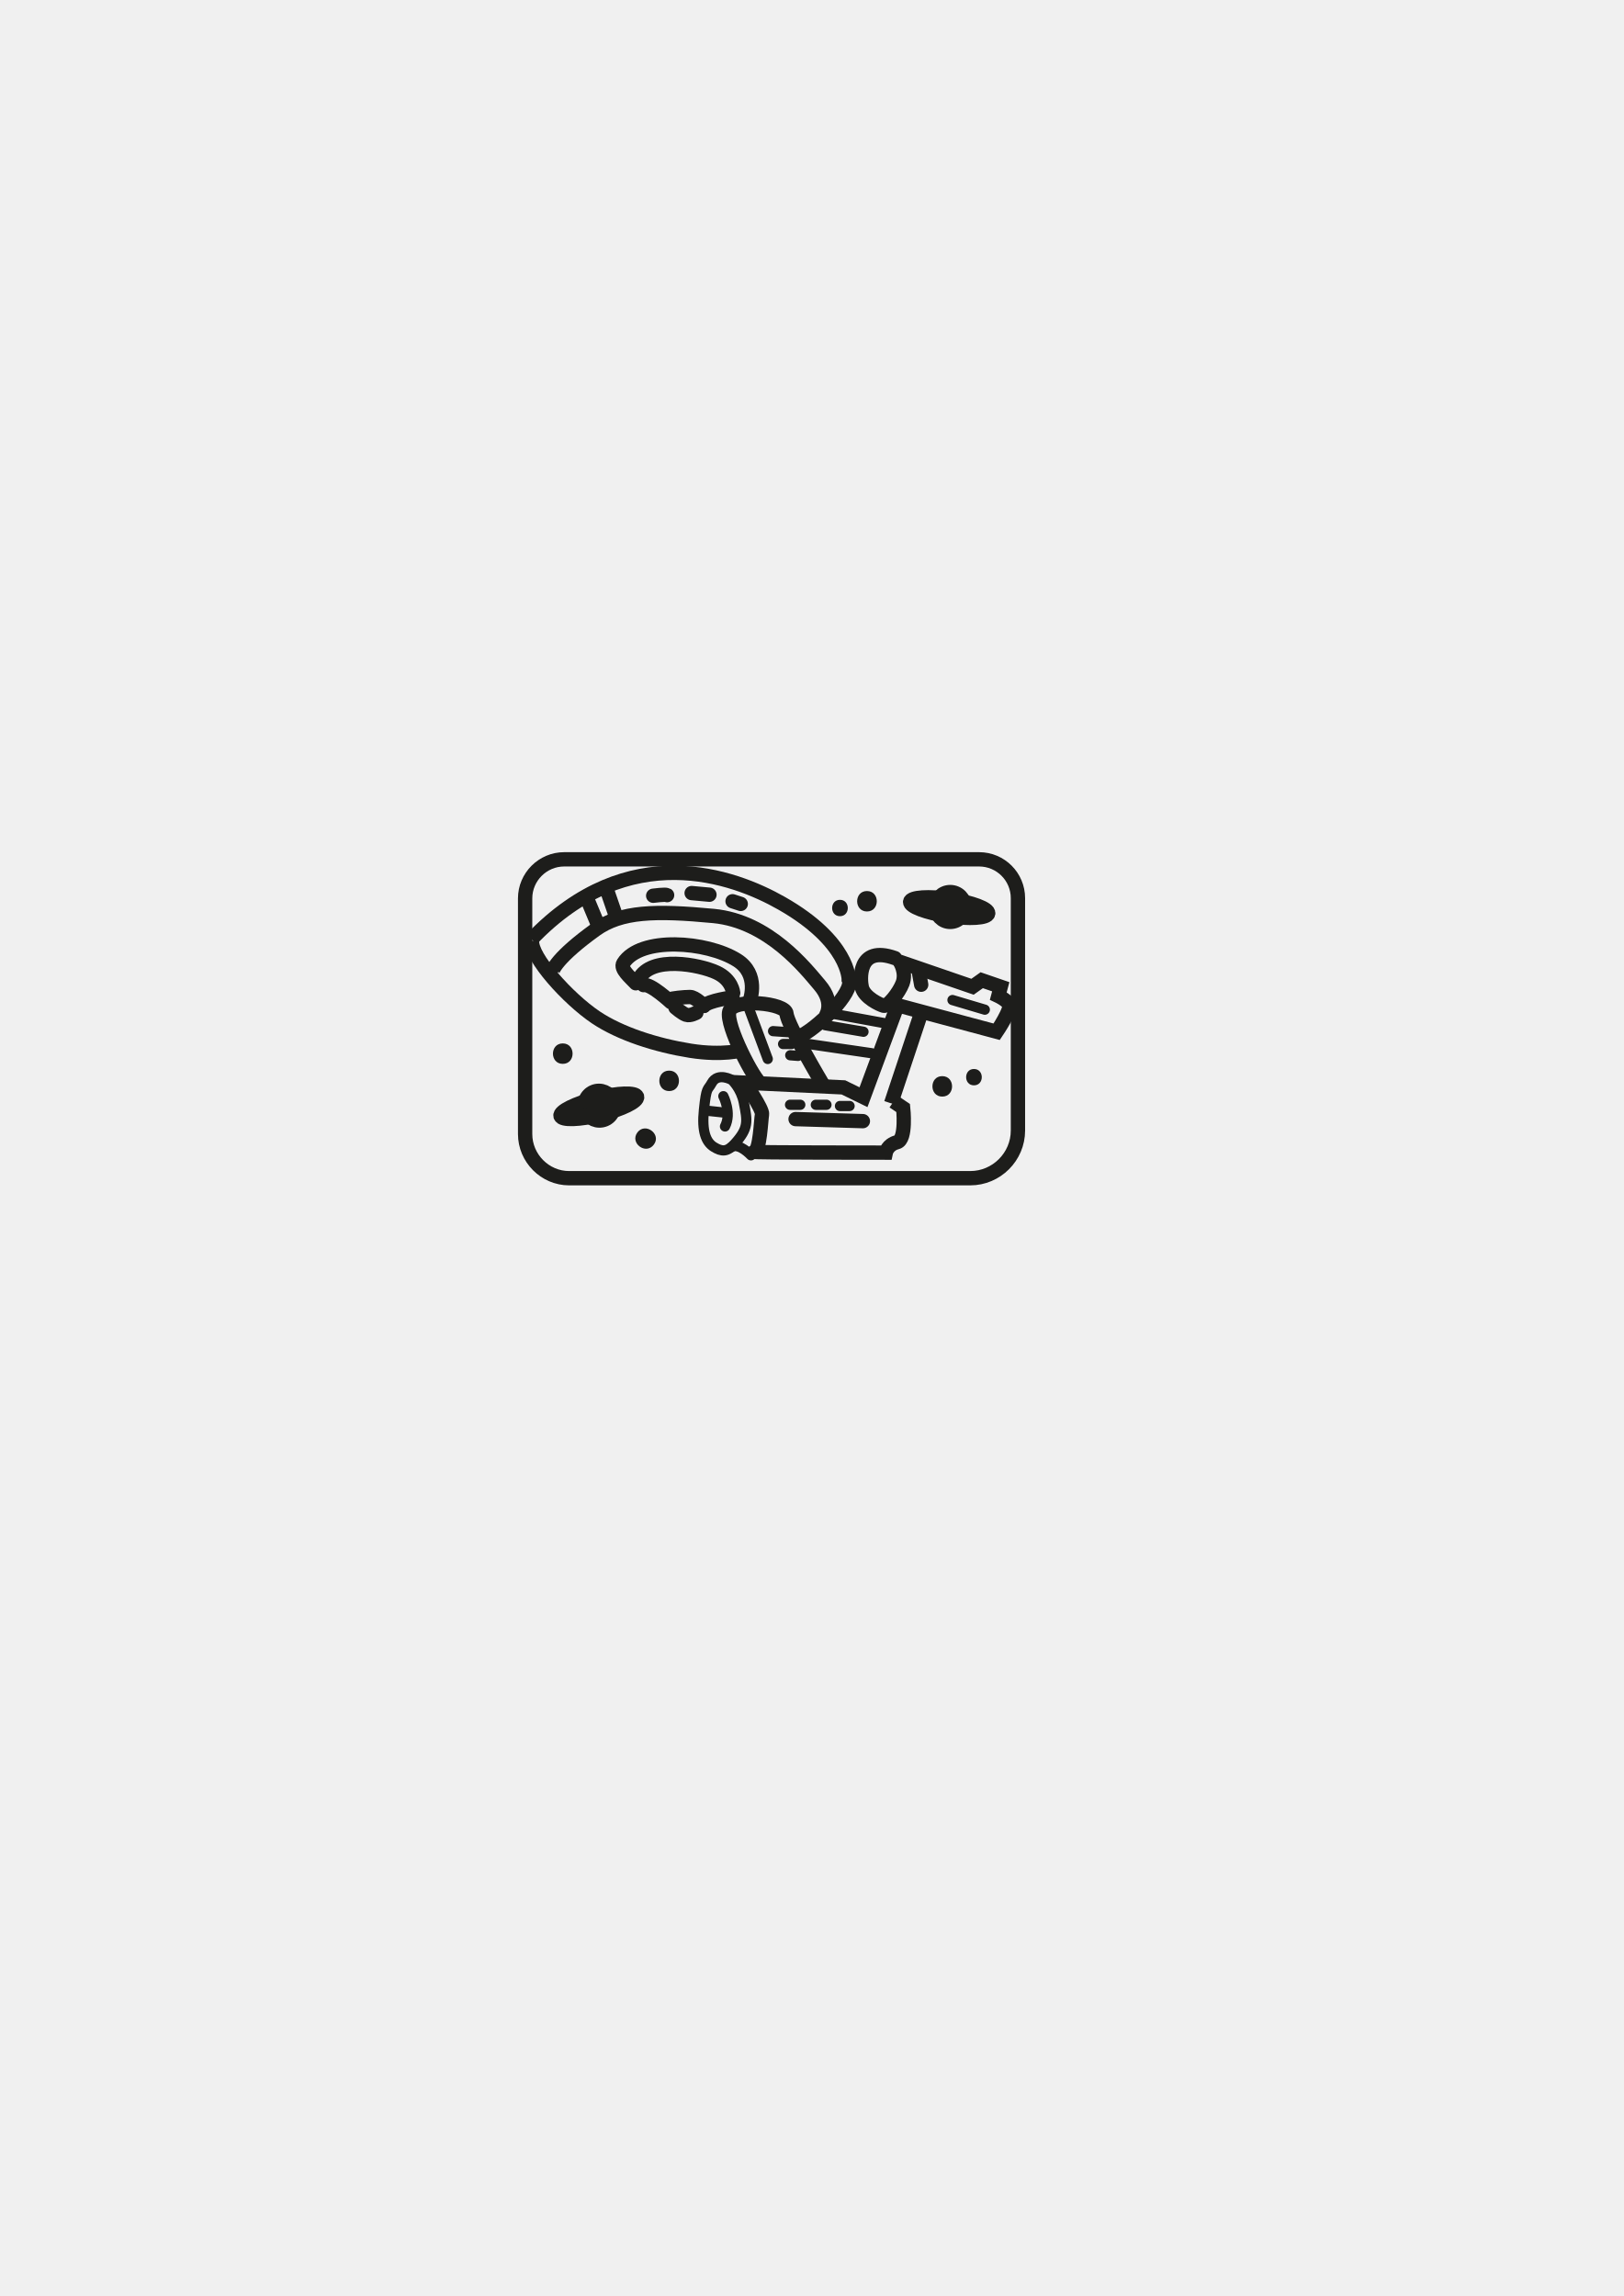
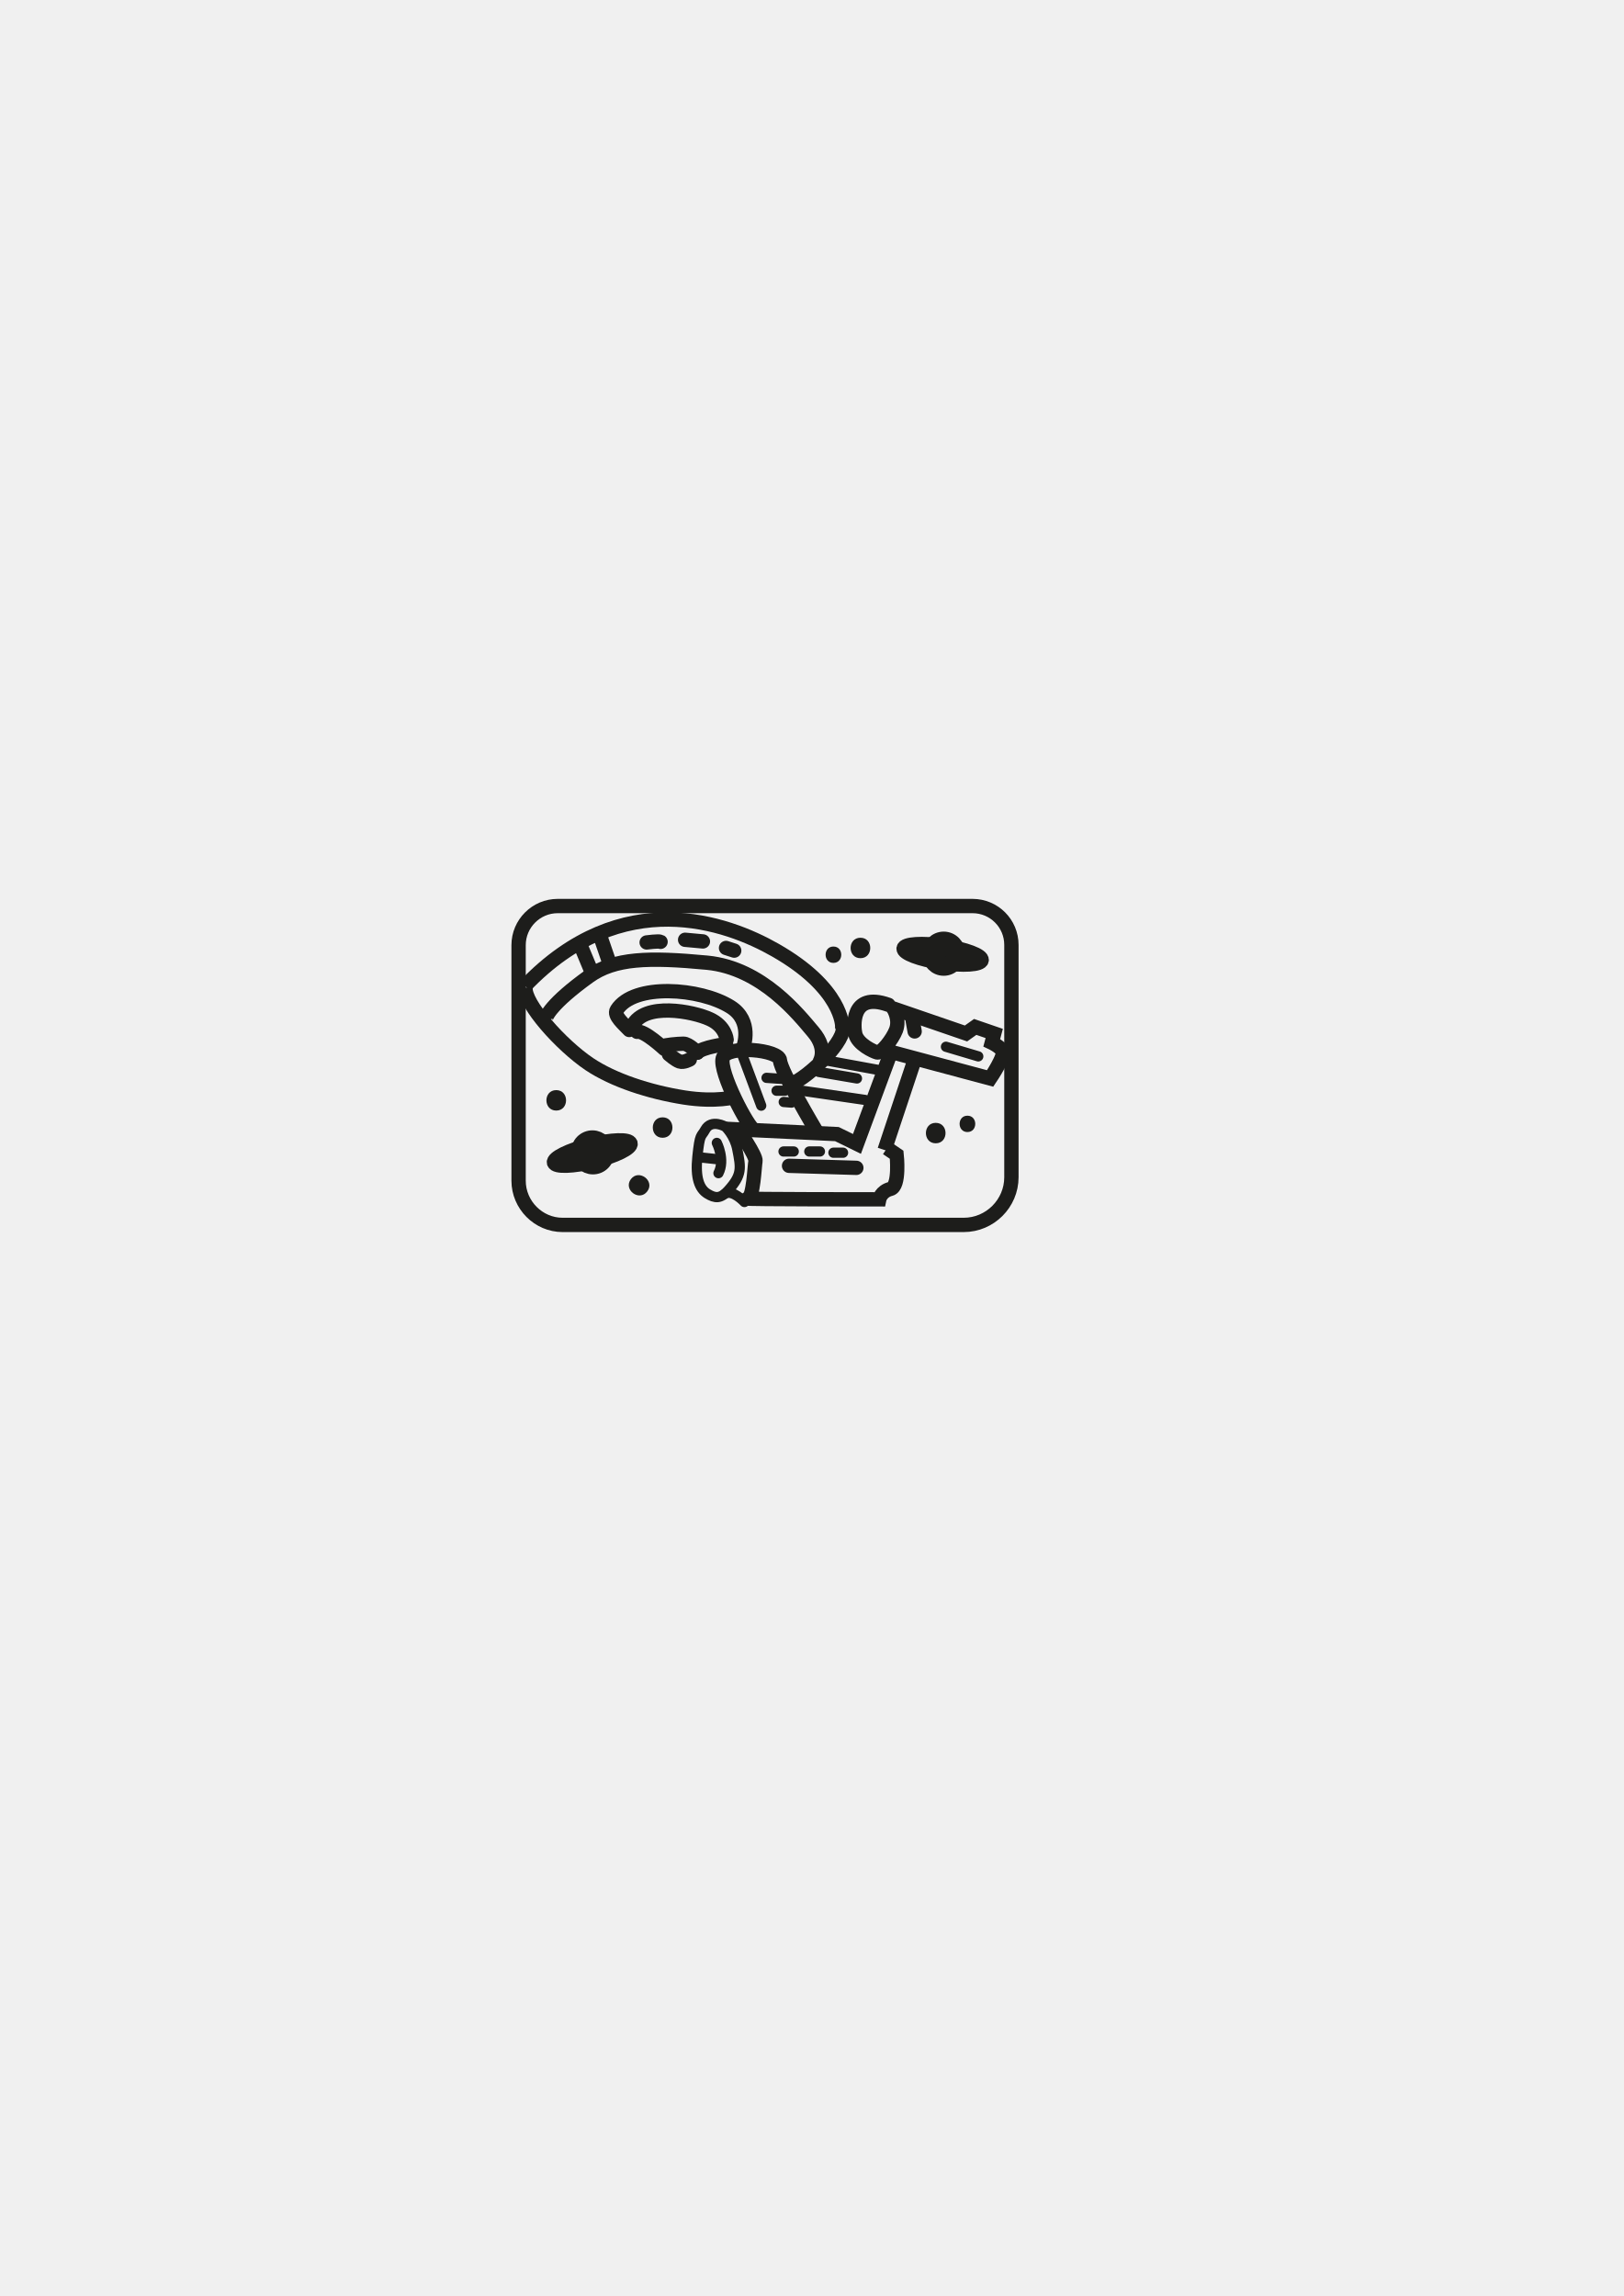
- <svg xmlns="http://www.w3.org/2000/svg" width="210mm" height="297mm" id="svg4433" version="1.1">
+ <svg xmlns="http://www.w3.org/2000/svg" version="1.1" id="svg4433" height="297mm" width="210mm">
  <defs id="defs4435" />
  <g id="layer1">
-     <g id="Ebene_6" transform="matrix(-1,0,0,1,815.5929,153.5265)">
+     <g id="Ebene_6" transform="matrix(-1,0,0,1,812.4,176.3622)">
      <path stroke-miterlimit="10" d="M 537.4,422.5 H 341.3 C 328.5,422.5 318,412 318,399.2 V 285.6 c 0,-10.5 8.5,-19 19,-19 h 202.8 c 10.5,0 19.1,8.6 19.1,19.1 v 115.2 c 0,11.8 -9.7,21.6 -21.5,21.6 z" id="path3329" style="fill:none;stroke:#1d1d1b;stroke-width:7;stroke-miterlimit:10" />
      <path stroke-miterlimit="10" d="m 555.8,305.7 c -47.6,-49.8 -98.8,-31 -122.3,-17.6 -33.2,18.9 -32.8,37.4 -32.8,37.4 -2.7,5.8 15.5,24.3 25.2,28.3" id="path3331" style="fill:none;stroke:#1d1d1b;stroke-width:7;stroke-miterlimit:10" />
      <path stroke-miterlimit="10" d="m 452.8,359.9 c 0,0 9.3,2.8 25.2,0.3 17,-2.7 34.5,-8.4 46.3,-16.3 13.8,-9.3 32,-29.6 31.2,-37.5" id="path3333" style="fill:none;stroke:#1d1d1b;stroke-width:7;stroke-miterlimit:10" />
      <path stroke-miterlimit="10" d="m 412.3,343.7 c 0,0 -5.2,-6.5 2.7,-15.7 6.8,-8 24.8,-31.1 51.8,-33.7 28.5,-2.7 45.2,-2.3 57.7,6.7 18.3,13.2 21.7,20 21.2,21.7" id="path3335" style="fill:none;stroke:#1d1d1b;stroke-width:7;stroke-miterlimit:10" />
-       <line stroke-miterlimit="10" x1="514.5" y1="294.4" x2="518.7" y2="282.2" id="line3337" style="fill:none;stroke:#1d1d1b;stroke-width:7;stroke-miterlimit:10" />
-       <line stroke-miterlimit="10" x1="523.5" y1="298.1" x2="528.5" y2="286.1" id="line3339" style="fill:none;stroke:#1d1d1b;stroke-width:7;stroke-miterlimit:10" />
+       <path style="fill:none;stroke:#1d1d1b;stroke-width:7;stroke-miterlimit:10" d="m 514.5,294.4 4.2,-12.2" id="line3337" />
+       <path style="fill:none;stroke:#1d1d1b;stroke-width:7;stroke-miterlimit:10" d="m 523.5,298.1 5,-12" id="line3339" />
      <path stroke-miterlimit="10" d="m 413.5,376.4 c 0,0 17.3,-29 17.6,-34.3 0.3,-5.3 26.1,-7.8 28,-1.1 1.9,6.8 -12.6,34.3 -15.4,35.1" id="path3341" style="fill:none;stroke:#1d1d1b;stroke-width:7;stroke-miterlimit:10" />
      <path stroke-miterlimit="10" d="m 449,335.4 c 0,0 -4.7,-12.6 6.3,-19.5 14.8,-9.3 47.3,-11.7 55.6,1.5 1.7,2.7 -3.4,6.9 -6.1,9.8" id="path3343" style="fill:none;stroke:#1d1d1b;stroke-width:7;stroke-linecap:round;stroke-miterlimit:10" />
      <path stroke-miterlimit="10" d="m 457.2,331.9 c 0,0 0.5,-6.5 8.2,-10 8.2,-3.8 32,-8.5 37.9,3.3" id="path3345" style="fill:none;stroke:#1d1d1b;stroke-width:7;stroke-linecap:round;stroke-miterlimit:10" />
-       <line stroke-miterlimit="10" x1="380" y1="385.9" x2="365.2" y2="341.4" id="line3347" style="fill:none;stroke:#1d1d1b;stroke-width:7;stroke-miterlimit:10" />
+       <path style="fill:none;stroke:#1d1d1b;stroke-width:7;stroke-miterlimit:10" d="m 380,385.9 -14.8,-44.5" id="line3347" />
      <path stroke-miterlimit="10" d="m 377.2,338.9 16.3,44 9.8,-4.8 48.3,-2.3 c 0,0 -9,13 -8.5,15.5 0.5,2.5 1,17.9 3.8,18.3 2.8,0.4 -64.3,0.4 -64.3,0.4 0,0 -0.8,-3.9 -5.5,-5.1 -4.7,-1.2 -3,-16.7 -3,-16.7 l 4.7,-3.2" id="path3349" style="fill:none;stroke:#1d1d1b;stroke-width:7;stroke-miterlimit:10" />
      <path stroke-miterlimit="10" d="m 380.7,336.9 -52.3,14 c 0,0 -7.8,-11.5 -6,-13.7 1.8,-2.2 5.2,-3.8 5.2,-3.8 l -1.2,-4.5 9.3,-3.2 4.5,3.2 35.5,-12.2 c 0,0 -3.3,5.2 -1.3,10.5 1.8,4.7 7.3,11.5 9.2,11 1.9,-0.5 9.5,-4 10.7,-9 0.8,-3.2 2.5,-21 -16.2,-14.3" id="path3351" style="fill:none;stroke:#1d1d1b;stroke-width:7;stroke-linecap:round;stroke-miterlimit:10" />
-       <line stroke-miterlimit="10" x1="365.3" y1="327.9" x2="366.5" y2="321.2" id="line3353" style="fill:none;stroke:#1d1d1b;stroke-width:7;stroke-linecap:round;stroke-miterlimit:10" />
-       <line stroke-miterlimit="10" x1="334.2" y1="340.1" x2="350" y2="335.4" id="line3355" style="fill:none;stroke:#1d1d1b;stroke-width:5;stroke-linecap:round;stroke-miterlimit:10" />
-       <line stroke-miterlimit="10" x1="393.8" y1="394.6" x2="426.7" y2="393.6" id="line3357" style="fill:none;stroke:#1d1d1b;stroke-width:7;stroke-linecap:round;stroke-miterlimit:10" />
-       <line stroke-miterlimit="10" x1="400.3" y1="387.2" x2="405" y2="387.2" id="line3359" style="fill:none;stroke:#1d1d1b;stroke-width:5;stroke-linecap:round;stroke-miterlimit:10" />
-       <line stroke-miterlimit="10" x1="411.6" y1="386.6" x2="416.8" y2="386.6" id="line3361" style="fill:none;stroke:#1d1d1b;stroke-width:5;stroke-linecap:round;stroke-miterlimit:10" />
-       <line stroke-miterlimit="10" x1="424.4" y1="386.6" x2="429.4" y2="386.6" id="line3363" style="fill:none;stroke:#1d1d1b;stroke-width:5;stroke-linecap:round;stroke-miterlimit:10" />
+       <path style="fill:none;stroke:#1d1d1b;stroke-width:7;stroke-linecap:round;stroke-miterlimit:10" d="M 365.3,327.9 366.5,321.2" id="line3353" />
+       <path style="fill:none;stroke:#1d1d1b;stroke-width:5;stroke-linecap:round;stroke-miterlimit:10" d="M 334.2,340.1 350,335.4" id="line3355" />
+       <path style="fill:none;stroke:#1d1d1b;stroke-width:7;stroke-linecap:round;stroke-miterlimit:10" d="m 393.8,394.6 32.9,-1" id="line3357" />
+       <path style="fill:none;stroke:#1d1d1b;stroke-width:5;stroke-linecap:round;stroke-miterlimit:10" d="m 400.3,387.2 4.7,0" id="line3359" />
+       <path style="fill:none;stroke:#1d1d1b;stroke-width:5;stroke-linecap:round;stroke-miterlimit:10" d="m 411.6,386.6 5.2,0" id="line3361" />
+       <path style="fill:none;stroke:#1d1d1b;stroke-width:5;stroke-linecap:round;stroke-miterlimit:10" d="m 424.4,386.6 5,0" id="line3363" />
      <path stroke-miterlimit="10" d="m 457.8,374.5 c 0,0 -4.5,4.2 -5.8,11 -1.8,9.2 -2.5,12.5 4.5,20.2 3.7,4.1 6.3,3.9 10.2,1.5 3.8,-2.4 5.9,-7.6 4.8,-18 -1.2,-11.8 -1.8,-9.5 -3.8,-13.2 -3,-5.5 -9.9,-1.5 -9.9,-1.5 z" id="path3365" style="fill:none;stroke:#1d1d1b;stroke-width:5;stroke-miterlimit:10" />
      <path stroke-miterlimit="10" d="m 496.3,284.4 c 0,0 -6,-0.8 -6.8,-0.3" id="path3367" style="fill:none;stroke:#1d1d1b;stroke-width:7;stroke-linecap:round;stroke-miterlimit:10" />
-       <line stroke-miterlimit="10" x1="477.5" y1="283.1" x2="468.8" y2="283.9" id="line3369" style="fill:none;stroke:#1d1d1b;stroke-width:7;stroke-linecap:round;stroke-miterlimit:10" />
-       <line stroke-miterlimit="10" x1="457.5" y1="287.1" x2="453.5" y2="288.4" id="line3371" style="fill:none;stroke:#1d1d1b;stroke-width:7;stroke-linecap:round;stroke-miterlimit:10" />
+       <path style="fill:none;stroke:#1d1d1b;stroke-width:7;stroke-linecap:round;stroke-miterlimit:10" d="m 477.5,283.1 -8.7,0.8" id="line3369" />
+       <path style="fill:none;stroke:#1d1d1b;stroke-width:7;stroke-linecap:round;stroke-miterlimit:10" d="m 457.5,287.1 -4,1.3" id="line3371" />
      <path stroke-miterlimit="10" d="m 471.5,338.2 c 0,0 4.2,-4.3 6.8,-4.3 2.7,0 9.7,0.7 9.7,1.2" id="path3373" style="fill:none;stroke:#1d1d1b;stroke-width:7;stroke-linecap:round;stroke-miterlimit:10" />
      <path stroke-miterlimit="10" d="m 475.2,341.6 c 0,0 3,1.7 5,1 2,-0.7 5.2,-3.5 5.2,-3.5" id="path3375" style="fill:none;stroke:#1d1d1b;stroke-width:7;stroke-linecap:round;stroke-miterlimit:10" />
      <path stroke-miterlimit="10" d="m 457.5,334.1 c 0,0 11.7,1.5 14,4.2" id="path3377" style="fill:none;stroke:#1d1d1b;stroke-width:7;stroke-linecap:round;stroke-miterlimit:10" />
      <path stroke-miterlimit="10" d="m 487.7,336.4 c 0,0 10,-9.3 13.3,-8.3" id="path3379" style="fill:none;stroke:#1d1d1b;stroke-width:7;stroke-linecap:round;stroke-miterlimit:10" />
      <path stroke-miterlimit="10" d="m 448.5,411.3 c 0,0 5.8,-6.3 9.5,-4" id="path3381" style="fill:none;stroke:#1d1d1b;stroke-width:5;stroke-linecap:round;stroke-miterlimit:10" />
      <path stroke-miterlimit="10" d="m 462,382.4 c 0,0 -4.2,8.2 -0.8,14.8" id="path3383" style="fill:none;stroke:#1d1d1b;stroke-width:5;stroke-linecap:round;stroke-miterlimit:10" />
-       <line stroke-miterlimit="10" x1="461.7" y1="390.4" x2="470" y2="389.5" id="line3385" style="fill:none;stroke:#1d1d1b;stroke-width:5;stroke-linecap:round;stroke-miterlimit:10" />
-       <line stroke-miterlimit="10" x1="383.3" y1="346.7" x2="409.5" y2="341.9" id="line3387" style="fill:none;stroke:#1d1d1b;stroke-width:5;stroke-linecap:round;stroke-miterlimit:10" />
-       <line stroke-miterlimit="10" x1="389.5" y1="361.4" x2="422.3" y2="356.6" id="line3389" style="fill:none;stroke:#1d1d1b;stroke-width:5;stroke-linecap:round;stroke-miterlimit:10" />
-       <line stroke-miterlimit="10" x1="393.5" y1="350.9" x2="412.2" y2="347.7" id="line3391" style="fill:none;stroke:#1d1d1b;stroke-width:5;stroke-linecap:round;stroke-miterlimit:10" />
-       <line stroke-miterlimit="10" x1="449.8" y1="338.7" x2="440.3" y2="364.2" id="line3393" style="fill:none;stroke:#1d1d1b;stroke-width:5;stroke-linecap:round;stroke-miterlimit:10" />
-       <line stroke-miterlimit="10" x1="430.5" y1="351.1" x2="437.7" y2="350.6" id="line3395" style="fill:none;stroke:#1d1d1b;stroke-width:5;stroke-linecap:round;stroke-miterlimit:10" />
-       <line stroke-miterlimit="10" x1="428.7" y1="356.9" x2="432.8" y2="356.9" id="line3397" style="fill:none;stroke:#1d1d1b;stroke-width:5;stroke-linecap:round;stroke-miterlimit:10" />
-       <line stroke-miterlimit="10" x1="425.5" y1="362.7" x2="429.3" y2="362.4" id="line3399" style="fill:none;stroke:#1d1d1b;stroke-width:5;stroke-linecap:round;stroke-miterlimit:10" />
-       <ellipse stroke-miterlimit="10" cx="351.1" cy="289.9" rx="7.1" ry="7.3" id="ellipse3401" d="m 358.2,289.9 c 0,4.032 -3.179,7.3 -7.1,7.3 -3.921,0 -7.1,-3.268 -7.1,-7.3 0,-4.032 3.179,-7.3 7.1,-7.3 3.921,0 7.1,3.268 7.1,7.3 z" style="fill:#ffffff;stroke:#1d1d1b;stroke-width:7;stroke-miterlimit:10" />
-       <ellipse transform="matrix(0.989,-0.1482,0.1482,0.989,-39.1209,55.3018)" stroke-miterlimit="10" cx="351.6" cy="290.2" rx="19.3" ry="4.2" id="ellipse3403" d="m 370.9,290.2 c 0,2.32 -8.641,4.2 -19.3,4.2 -10.659,0 -19.3,-1.88 -19.3,-4.2 0,-2.32 8.641,-4.2 19.3,-4.2 10.659,0 19.3,1.88 19.3,4.2 z" style="fill:#1d1d1b;stroke:#1d1d1b;stroke-width:7;stroke-miterlimit:10" />
-       <ellipse transform="matrix(0.9232,0.3844,-0.3844,0.9232,188.894,-171.1674)" stroke-miterlimit="10" cx="522.7" cy="387" rx="7.1" ry="7.3" id="ellipse3405" d="m 529.8,387 c 0,4.032 -3.179,7.3 -7.1,7.3 -3.921,0 -7.1,-3.268 -7.1,-7.3 0,-4.032 3.179,-7.3 7.1,-7.3 3.921,0 7.1,3.268 7.1,7.3 z" style="fill:#ffffff;stroke:#1d1d1b;stroke-width:7;stroke-miterlimit:10" />
-       <ellipse transform="matrix(0.9699,0.2433,-0.2433,0.9699,109.9815,-115.6001)" stroke-miterlimit="10" cx="522.9" cy="387.4" rx="19.3" ry="4.2" id="ellipse3407" d="m 542.2,387.4 c 0,2.32 -8.641,4.2 -19.3,4.2 -10.659,0 -19.3,-1.88 -19.3,-4.2 0,-2.32 8.641,-4.2 19.3,-4.2 10.659,0 19.3,1.88 19.3,4.2 z" style="fill:#1d1d1b;stroke:#1d1d1b;stroke-width:7;stroke-miterlimit:10" />
+       <path style="fill:none;stroke:#1d1d1b;stroke-width:5;stroke-linecap:round;stroke-miterlimit:10" d="M 461.7,390.4 470,389.5" id="line3385" />
+       <path style="fill:none;stroke:#1d1d1b;stroke-width:5;stroke-linecap:round;stroke-miterlimit:10" d="M 383.3,346.7 409.5,341.9" id="line3387" />
+       <path style="fill:none;stroke:#1d1d1b;stroke-width:5;stroke-linecap:round;stroke-miterlimit:10" d="m 389.5,361.4 32.8,-4.8" id="line3389" />
+       <path style="fill:none;stroke:#1d1d1b;stroke-width:5;stroke-linecap:round;stroke-miterlimit:10" d="m 393.5,350.9 18.7,-3.2" id="line3391" />
+       <path style="fill:none;stroke:#1d1d1b;stroke-width:5;stroke-linecap:round;stroke-miterlimit:10" d="m 449.8,338.7 -9.5,25.5" id="line3393" />
+       <path style="fill:none;stroke:#1d1d1b;stroke-width:5;stroke-linecap:round;stroke-miterlimit:10" d="m 430.5,351.1 7.2,-0.5" id="line3395" />
+       <path style="fill:none;stroke:#1d1d1b;stroke-width:5;stroke-linecap:round;stroke-miterlimit:10" d="m 428.7,356.9 4.1,0" id="line3397" />
+       <path style="fill:none;stroke:#1d1d1b;stroke-width:5;stroke-linecap:round;stroke-miterlimit:10" d="m 425.5,362.7 3.8,-0.3" id="line3399" />
+       <path style="fill:#ffffff;stroke:#1d1d1b;stroke-width:7;stroke-miterlimit:10" d="m 358.2,289.9 c 0,4.032 -3.179,7.3 -7.1,7.3 -3.921,0 -7.1,-3.268 -7.1,-7.3 0,-4.032 3.179,-7.3 7.1,-7.3 3.921,0 7.1,3.268 7.1,7.3 z" id="ellipse3401" />
+       <path transform="matrix(0.989,-0.1482,0.1482,0.989,-39.1209,55.3018)" style="fill:#1d1d1b;stroke:#1d1d1b;stroke-width:7;stroke-miterlimit:10" d="m 370.9,290.2 c 0,2.32 -8.641,4.2 -19.3,4.2 -10.659,0 -19.3,-1.88 -19.3,-4.2 0,-2.32 8.641,-4.2 19.3,-4.2 10.659,0 19.3,1.88 19.3,4.2 z" id="ellipse3403" />
+       <path transform="matrix(0.9232,0.3844,-0.3844,0.9232,188.894,-171.1674)" style="fill:#ffffff;stroke:#1d1d1b;stroke-width:7;stroke-miterlimit:10" d="m 529.8,387 c 0,4.032 -3.179,7.3 -7.1,7.3 -3.921,0 -7.1,-3.268 -7.1,-7.3 0,-4.032 3.179,-7.3 7.1,-7.3 3.921,0 7.1,3.268 7.1,7.3 z" id="ellipse3405" />
+       <path transform="matrix(0.9699,0.2433,-0.2433,0.9699,109.9815,-115.6001)" style="fill:#1d1d1b;stroke:#1d1d1b;stroke-width:7;stroke-miterlimit:10" d="m 542.2,387.4 c 0,2.32 -8.641,4.2 -19.3,4.2 -10.659,0 -19.3,-1.88 -19.3,-4.2 0,-2.32 8.641,-4.2 19.3,-4.2 10.659,0 19.3,1.88 19.3,4.2 z" id="ellipse3407" />
      <path d="m 391.8,282.1 c -6.4,0 -6.4,10 0,10 6.4,0 6.4,-10 0,-10 z" id="path3409" style="fill:#1d1d1b" />
      <path d="m 355,372.6 c -6.4,0 -6.4,10 0,10 6.4,0 6.4,-10 0,-10 z" id="path3411" style="fill:#1d1d1b" />
      <path d="m 488.5,369.9 c -6.4,0 -6.4,10 0,10 6.4,0 6.4,-10 0,-10 z" id="path3413" style="fill:#1d1d1b" />
      <path d="m 405,286.4 c -5.1,0 -5.1,8 0,8 5.1,0 5.1,-8 0,-8 z" id="path3415" style="fill:#1d1d1b" />
      <path d="m 339.5,369.1 c -5.1,0 -5.1,8 0,8 5.1,0 5.1,-8 0,-8 z" id="path3417" style="fill:#1d1d1b" />
      <path d="m 540.5,356.6 c -6.4,0 -6.4,10 0,10 6.4,0 6.4,-10 0,-10 z" id="path3419" style="fill:#1d1d1b" />
      <path d="m 504,400.1 c -3.9,-5.1 -11.9,0.9 -8,6 3.9,5.2 11.9,-0.8 8,-6 z" id="path3421" style="fill:#1d1d1b" />
    </g>
  </g>
</svg>
